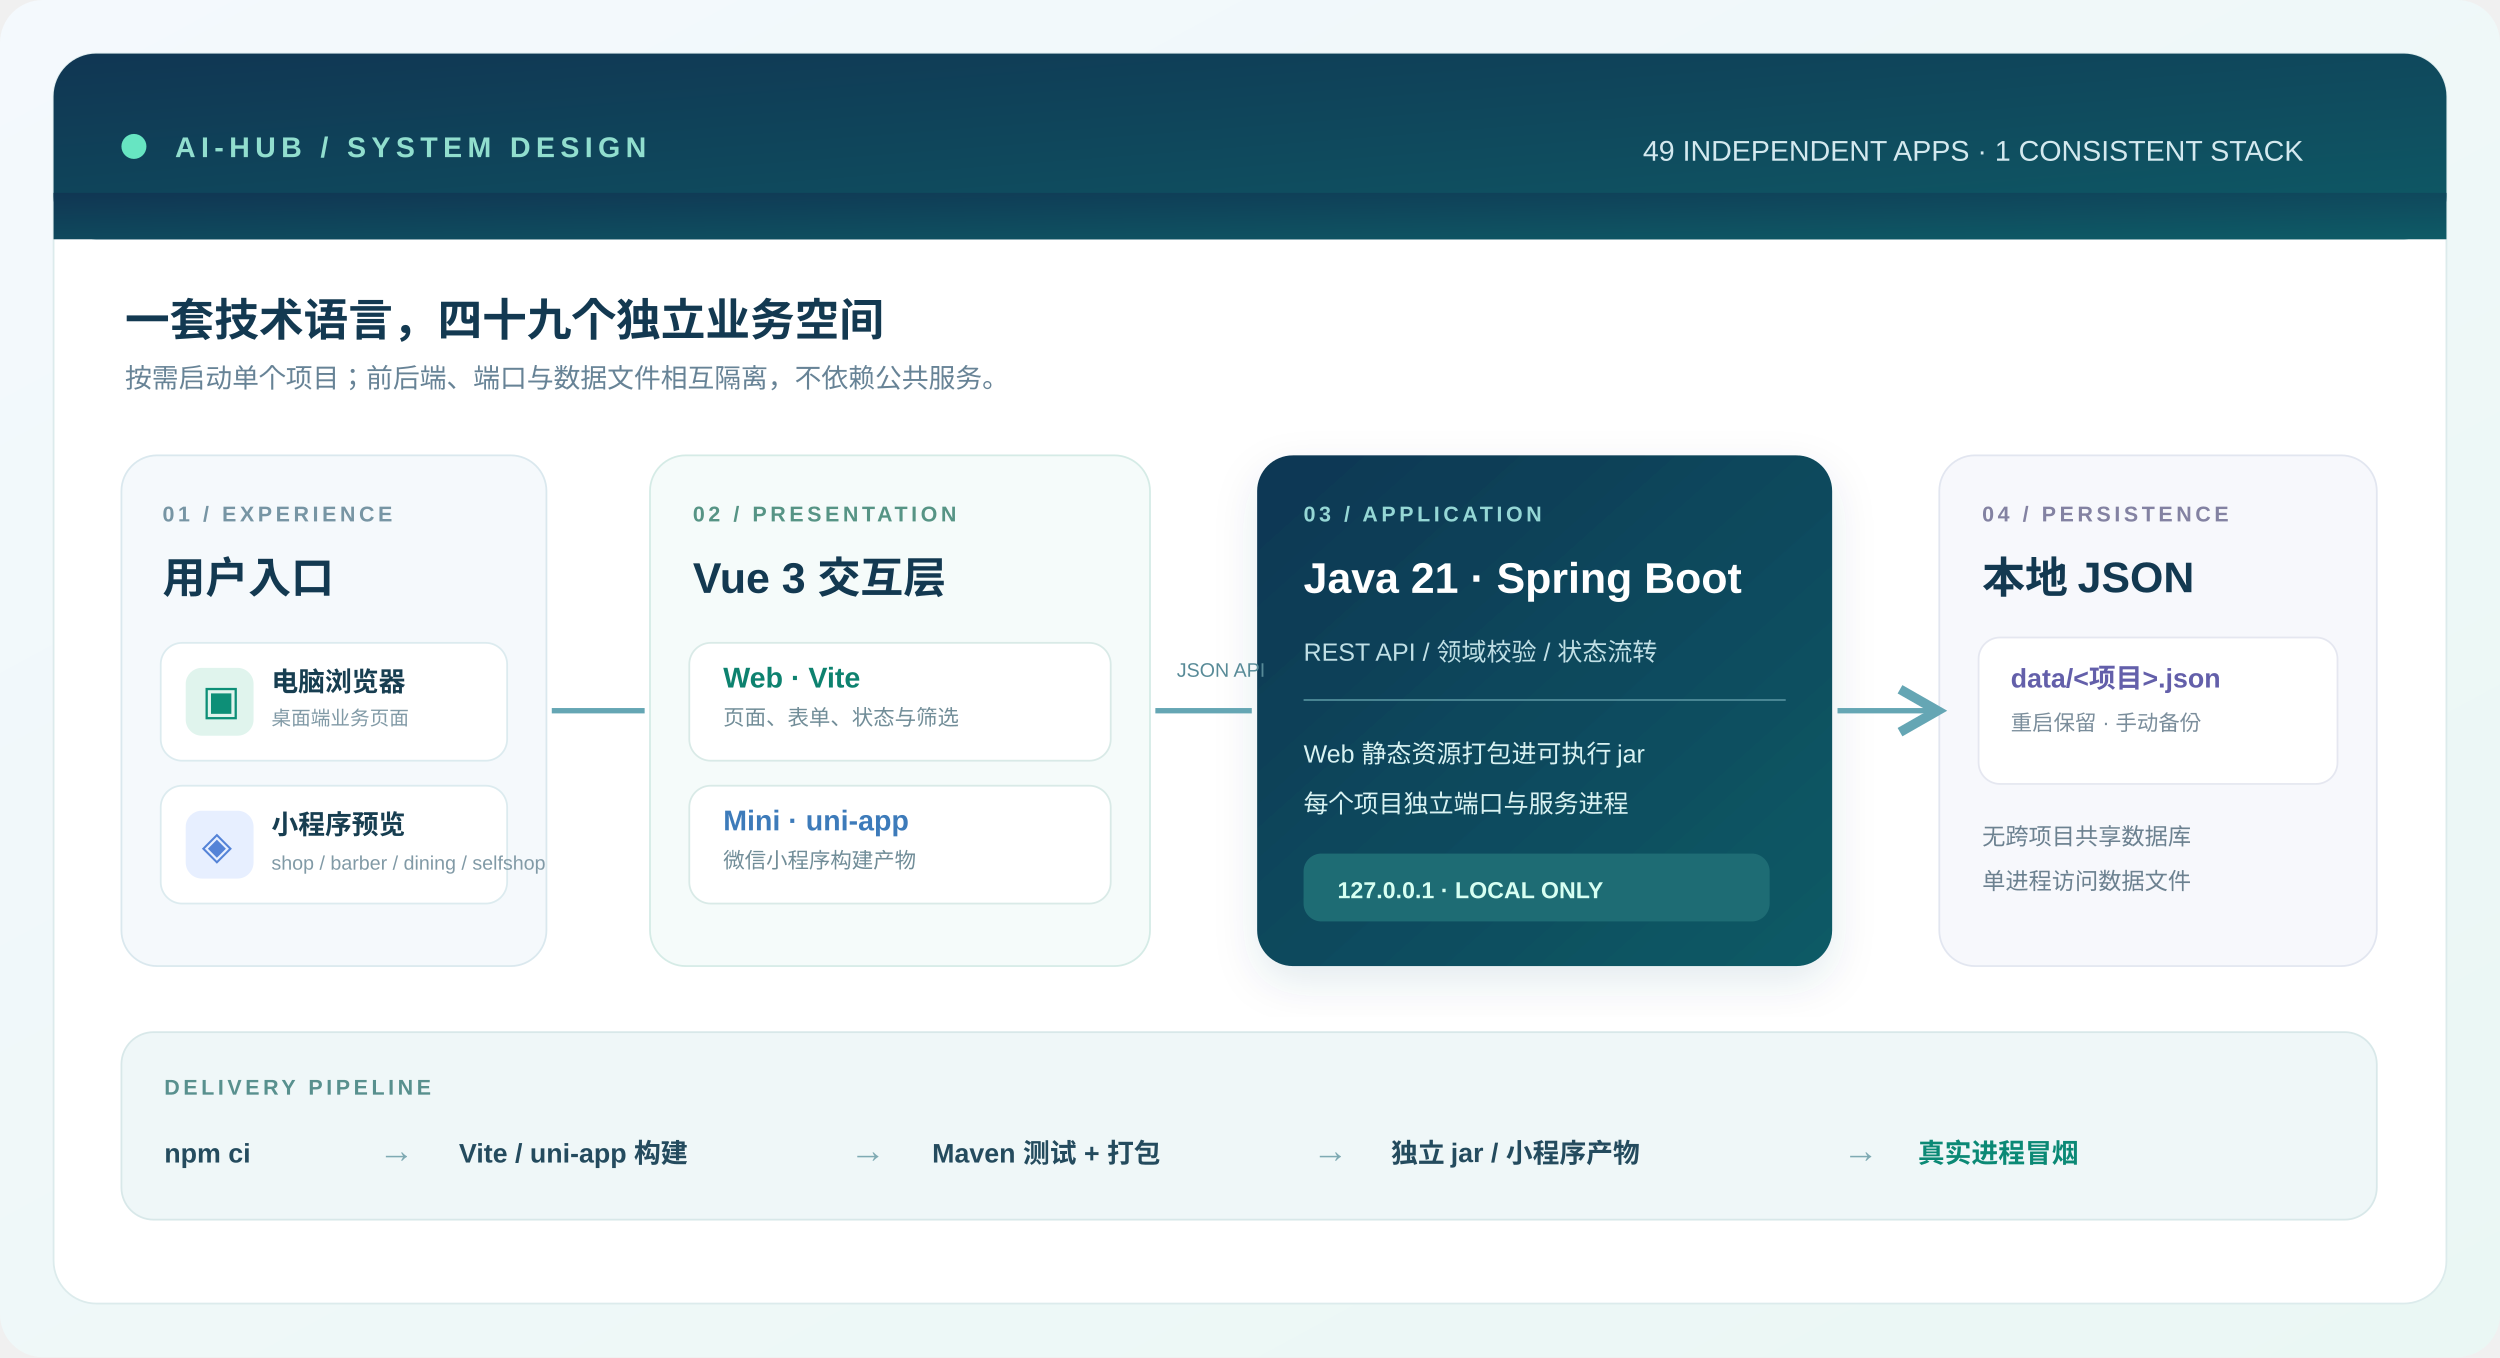
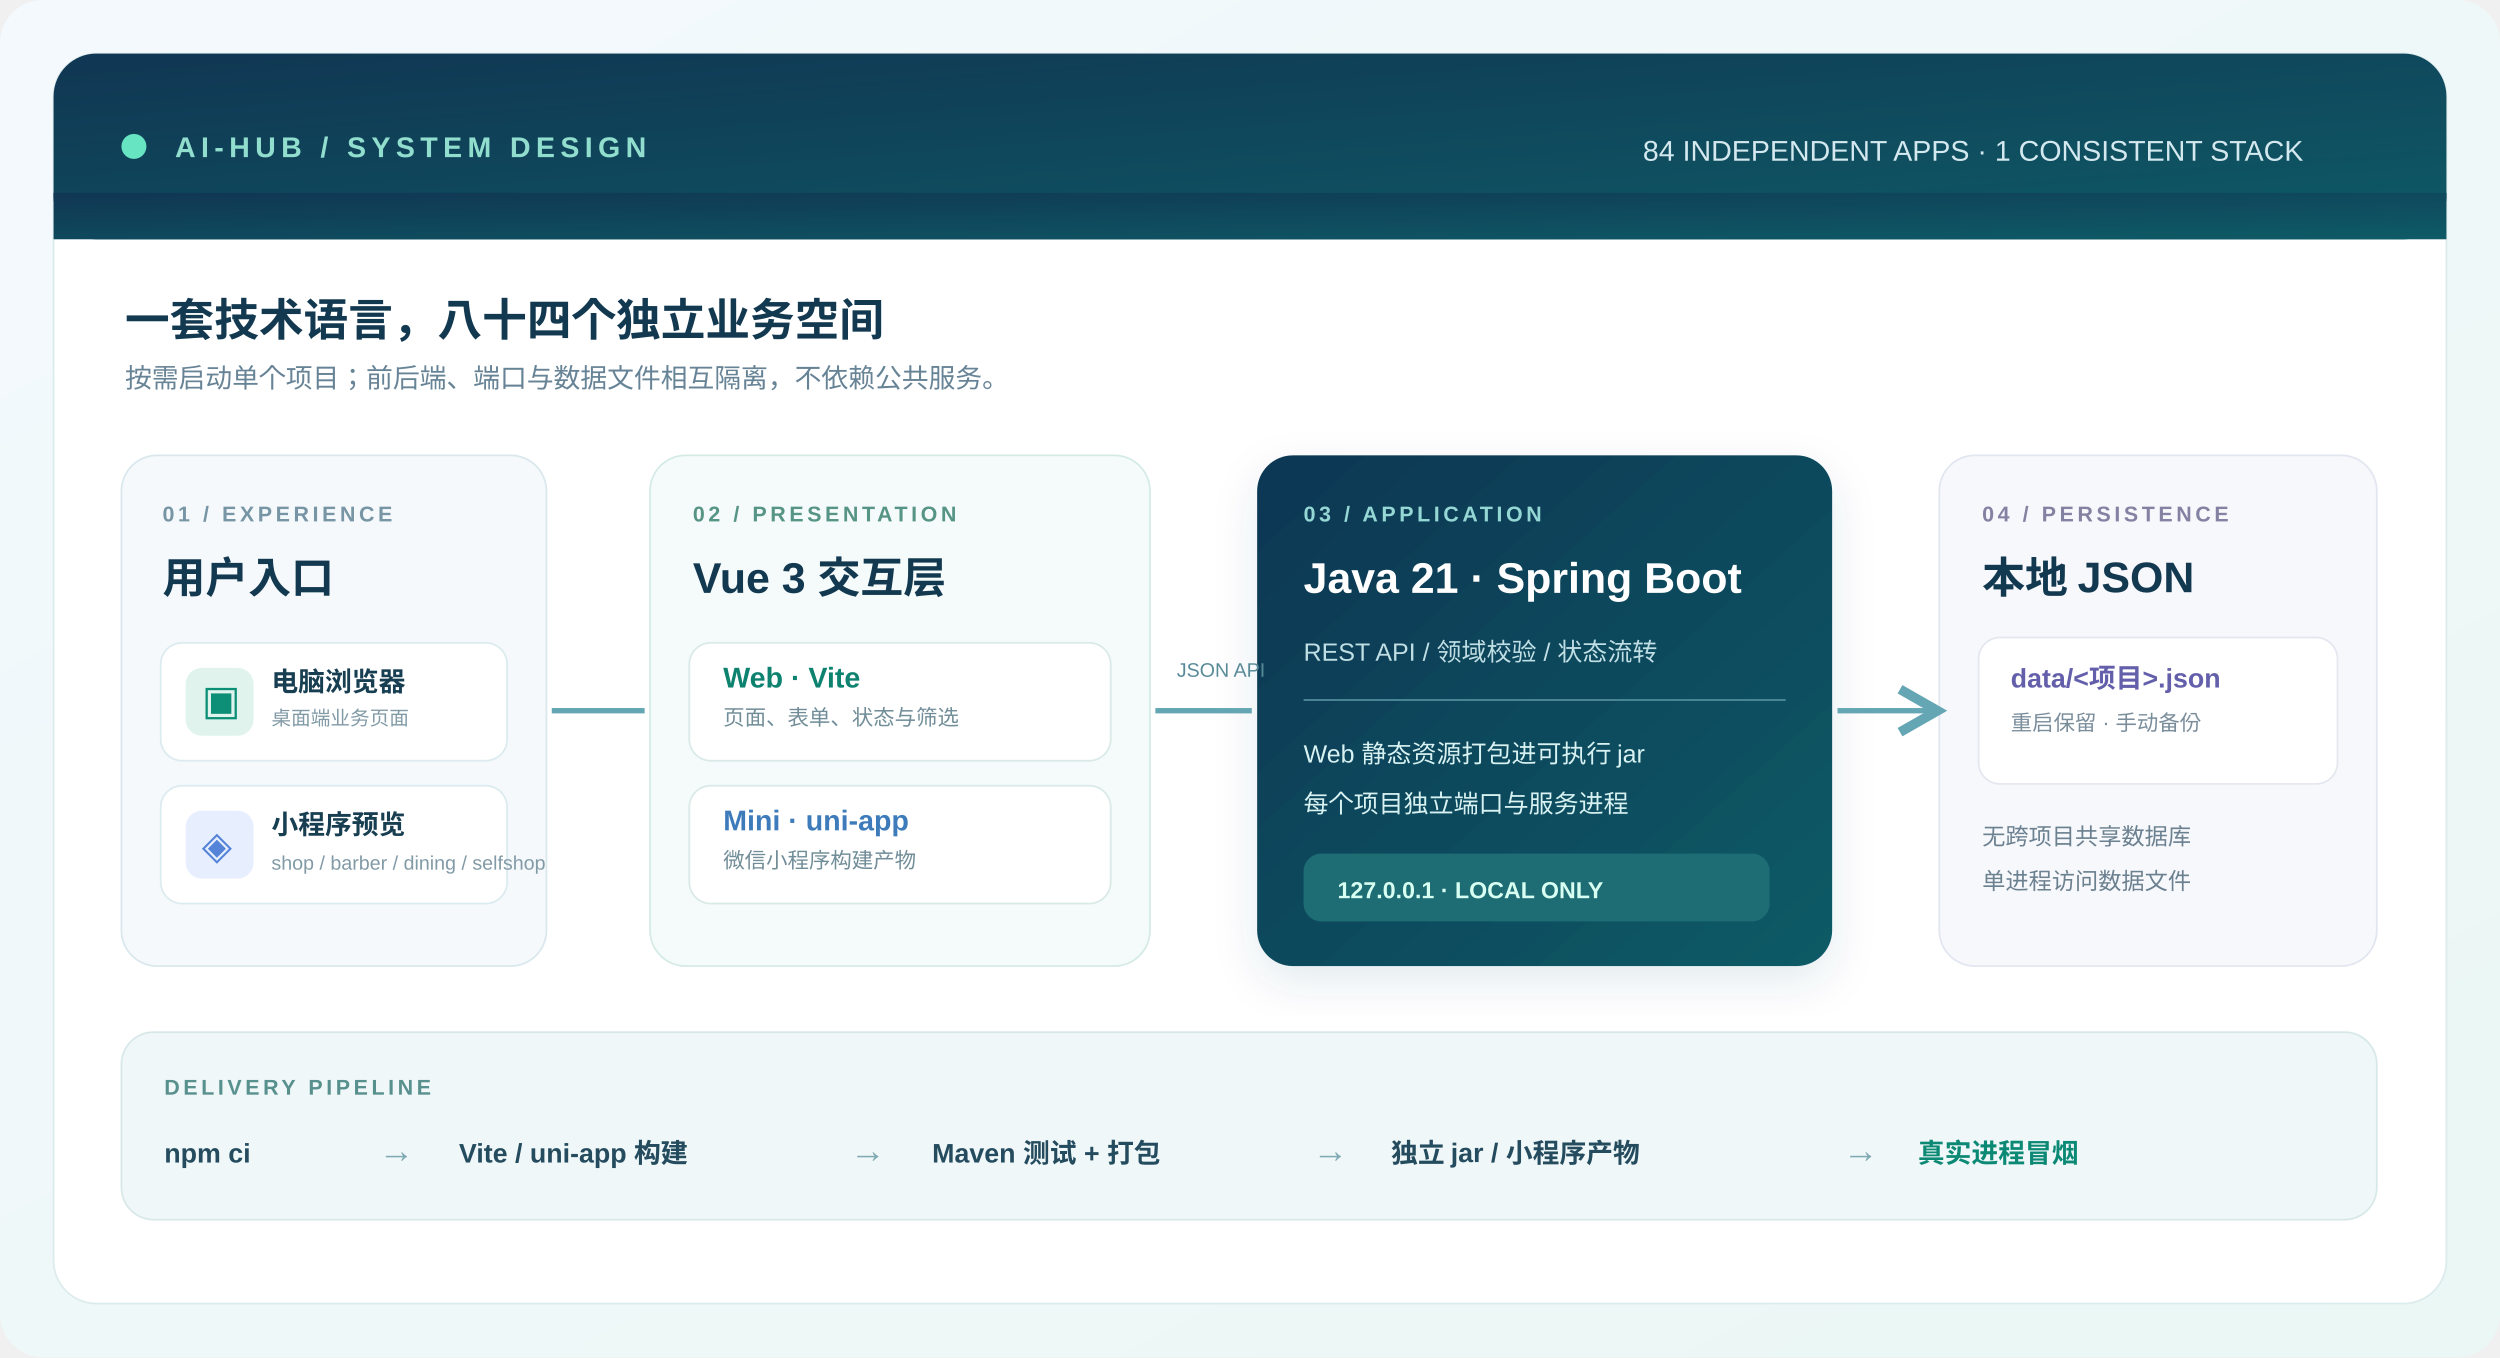
<svg xmlns="http://www.w3.org/2000/svg" width="1400" height="760" viewBox="0 0 1400 760" role="img" aria-labelledby="title desc">
  <defs>
    <linearGradient id="bg" x2="1" y2="1">
      <stop stop-color="#f4f9fd" />
      <stop offset="1" stop-color="#eaf7f4" />
    </linearGradient>
    <linearGradient id="dark" x2="1" y2="1">
      <stop stop-color="#103653" />
      <stop offset="1" stop-color="#0e5b66" />
    </linearGradient>
    <linearGradient id="teal" x2="1" y2="1">
      <stop stop-color="#0c927e" />
      <stop offset="1" stop-color="#1ab8a0" />
    </linearGradient>
    <filter id="shadow">
      <feDropShadow dx="0" dy="9" stdDeviation="12" flood-color="#1d4d65" flood-opacity=".11" />
    </filter>
    <marker id="arrow" markerWidth="10" markerHeight="10" refX="7" refY="5" orient="auto">
      <path d="M1 1l7 4-7 4" fill="none" stroke="#65a6b4" stroke-width="1.8" />
    </marker>
  </defs>
  <rect width="1400" height="760" rx="24" fill="url(#bg)" />
  <rect x="30" y="30" width="1340" height="700" rx="24" fill="#fff" stroke="#dcebec" />
  <rect x="30" y="30" width="1340" height="104" rx="24" fill="url(#dark)" />
  <rect x="30" y="108" width="1340" height="26" fill="url(#dark)" />
  <circle cx="75" cy="82" r="7" fill="#67e5c2" />
  <text x="98" y="88" font-family="Arial,sans-serif" font-size="16" letter-spacing="3" fill="#91dece" font-weight="700">AI-HUB / SYSTEM DESIGN</text>
-   <text x="920" y="90" font-family="Arial,sans-serif" font-size="16" fill="#d4e9ef">49 INDEPENDENT APPS  ·  1 CONSISTENT STACK</text>
+   <text x="920" y="90" font-family="Arial,sans-serif" font-size="16" fill="#d4e9ef">84 INDEPENDENT APPS  ·  1 CONSISTENT STACK</text>
  <g font-family="Arial,'Microsoft YaHei',sans-serif">
-     <text x="70" y="188" font-size="25" fill="#133951" font-weight="700">一套技术语言，四十九个独立业务空间</text>
+     <text x="70" y="188" font-size="25" fill="#133951" font-weight="700">一套技术语言，八十四个独立业务空间</text>
    <text x="70" y="217" font-size="15" fill="#678396">按需启动单个项目；前后端、端口与数据文件相互隔离，不依赖公共服务。</text>
    <rect x="68" y="255" width="238" height="286" rx="20" fill="#f5f9fc" stroke="#dae8ee" />
    <text x="91" y="292" font-size="12" fill="#7795a4" font-weight="700" letter-spacing="2">01 / EXPERIENCE</text>
    <text x="91" y="332" font-size="24" fill="#133951" font-weight="700">用户入口</text>
    <rect x="90" y="360" width="194" height="66" rx="12" fill="#fff" stroke="#dcebef" />
    <rect x="104" y="374" width="38" height="38" rx="9" fill="#e0f4ed" />
    <text x="113" y="400" font-size="23" fill="#0d8f77">▣</text>
    <text x="152" y="387" font-size="15" fill="#173e51" font-weight="700">电脑浏览器</text>
    <text x="152" y="406" font-size="11" fill="#819aa6">桌面端业务页面</text>
    <rect x="90" y="440" width="194" height="66" rx="12" fill="#fff" stroke="#dcebef" />
    <rect x="104" y="454" width="38" height="38" rx="9" fill="#e7efff" />
    <text x="113" y="481" font-size="22" fill="#5483d7">◈</text>
    <text x="152" y="467" font-size="15" fill="#173e51" font-weight="700">小程序预览</text>
    <text x="152" y="487" font-size="11" fill="#819aa6">shop / barber / dining / selfshop</text>
    <rect x="364" y="255" width="280" height="286" rx="20" fill="#f5fbfa" stroke="#d5ebe6" />
    <text x="388" y="292" font-size="12" fill="#569485" font-weight="700" letter-spacing="2">02 / PRESENTATION</text>
    <text x="388" y="332" font-size="24" fill="#133951" font-weight="700">Vue 3 交互层</text>
    <rect x="386" y="360" width="236" height="66" rx="12" fill="#fff" stroke="#d9eae7" />
    <text x="405" y="385" font-size="16" fill="#0d826f" font-weight="700">Web · Vite</text>
    <text x="405" y="406" font-size="12" fill="#718d98">页面、表单、状态与筛选</text>
    <rect x="386" y="440" width="236" height="66" rx="12" fill="#fff" stroke="#d9eae7" />
    <text x="405" y="465" font-size="16" fill="#3d7bba" font-weight="700">Mini · uni-app</text>
    <text x="405" y="486" font-size="12" fill="#718d98">微信小程序构建产物</text>
    <rect x="704" y="255" width="322" height="286" rx="20" fill="url(#dark)" filter="url(#shadow)" />
    <text x="730" y="292" font-size="12" fill="#95d7d5" font-weight="700" letter-spacing="2">03 / APPLICATION</text>
    <text x="730" y="332" font-size="24" fill="#fff" font-weight="700">Java 21 · Spring Boot</text>
    <text x="730" y="370" font-size="14" fill="#c0dfe5">REST API  /  领域校验  /  状态流转</text>
    <path d="M730 392h270" stroke="#4f8b99" />
    <text x="730" y="427" font-size="14" fill="#d8f2f2">Web 静态资源打包进可执行 jar</text>
    <text x="730" y="455" font-size="14" fill="#d8f2f2">每个项目独立端口与服务进程</text>
    <rect x="730" y="478" width="261" height="38" rx="10" fill="#1e6c74" />
    <text x="749" y="503" font-size="13" fill="#d7fff2" font-weight="700">127.0.0.1 · LOCAL ONLY</text>
    <rect x="1086" y="255" width="245" height="286" rx="20" fill="#f7f8fc" stroke="#e2e6f0" />
    <text x="1110" y="292" font-size="12" fill="#8382a2" font-weight="700" letter-spacing="2">04 / PERSISTENCE</text>
    <text x="1110" y="332" font-size="24" fill="#133951" font-weight="700">本地 JSON</text>
    <rect x="1108" y="357" width="201" height="82" rx="12" fill="#fff" stroke="#e5e7f0" />
    <text x="1126" y="385" font-size="15" fill="#635faa" font-weight="700">data/&lt;项目&gt;.json</text>
    <text x="1126" y="409" font-size="12" fill="#7a8d9b">重启保留 · 手动备份</text>
    <text x="1110" y="473" font-size="13" fill="#6c8190">无跨项目共享数据库</text>
    <text x="1110" y="498" font-size="13" fill="#6c8190">单进程访问数据文件</text>
    <path d="M309 398h52M647 398h54M1029 398h53" fill="none" stroke="#65a6b4" stroke-width="3" marker-end="url(#arrow)" />
    <text x="659" y="379" font-size="11" fill="#578a97">JSON API</text>
    <rect x="68" y="578" width="1263" height="105" rx="18" fill="#eff7f8" stroke="#d8e8e9" />
    <text x="92" y="613" font-size="12" fill="#58908e" font-weight="700" letter-spacing="2">DELIVERY PIPELINE</text>
    <text x="92" y="651" font-size="15" fill="#244b5e" font-weight="700">npm ci</text>
    <text x="212" y="651" font-size="20" fill="#7faab3">→</text>
    <text x="257" y="651" font-size="15" fill="#244b5e" font-weight="700">Vite / uni-app 构建</text>
    <text x="476" y="651" font-size="20" fill="#7faab3">→</text>
    <text x="522" y="651" font-size="15" fill="#244b5e" font-weight="700">Maven 测试 + 打包</text>
    <text x="735" y="651" font-size="20" fill="#7faab3">→</text>
    <text x="779" y="651" font-size="15" fill="#244b5e" font-weight="700">独立 jar / 小程序产物</text>
    <text x="1032" y="651" font-size="20" fill="#7faab3">→</text>
    <text x="1074" y="651" font-size="15" fill="#0b8975" font-weight="700">真实进程冒烟</text>
  </g>
</svg>
